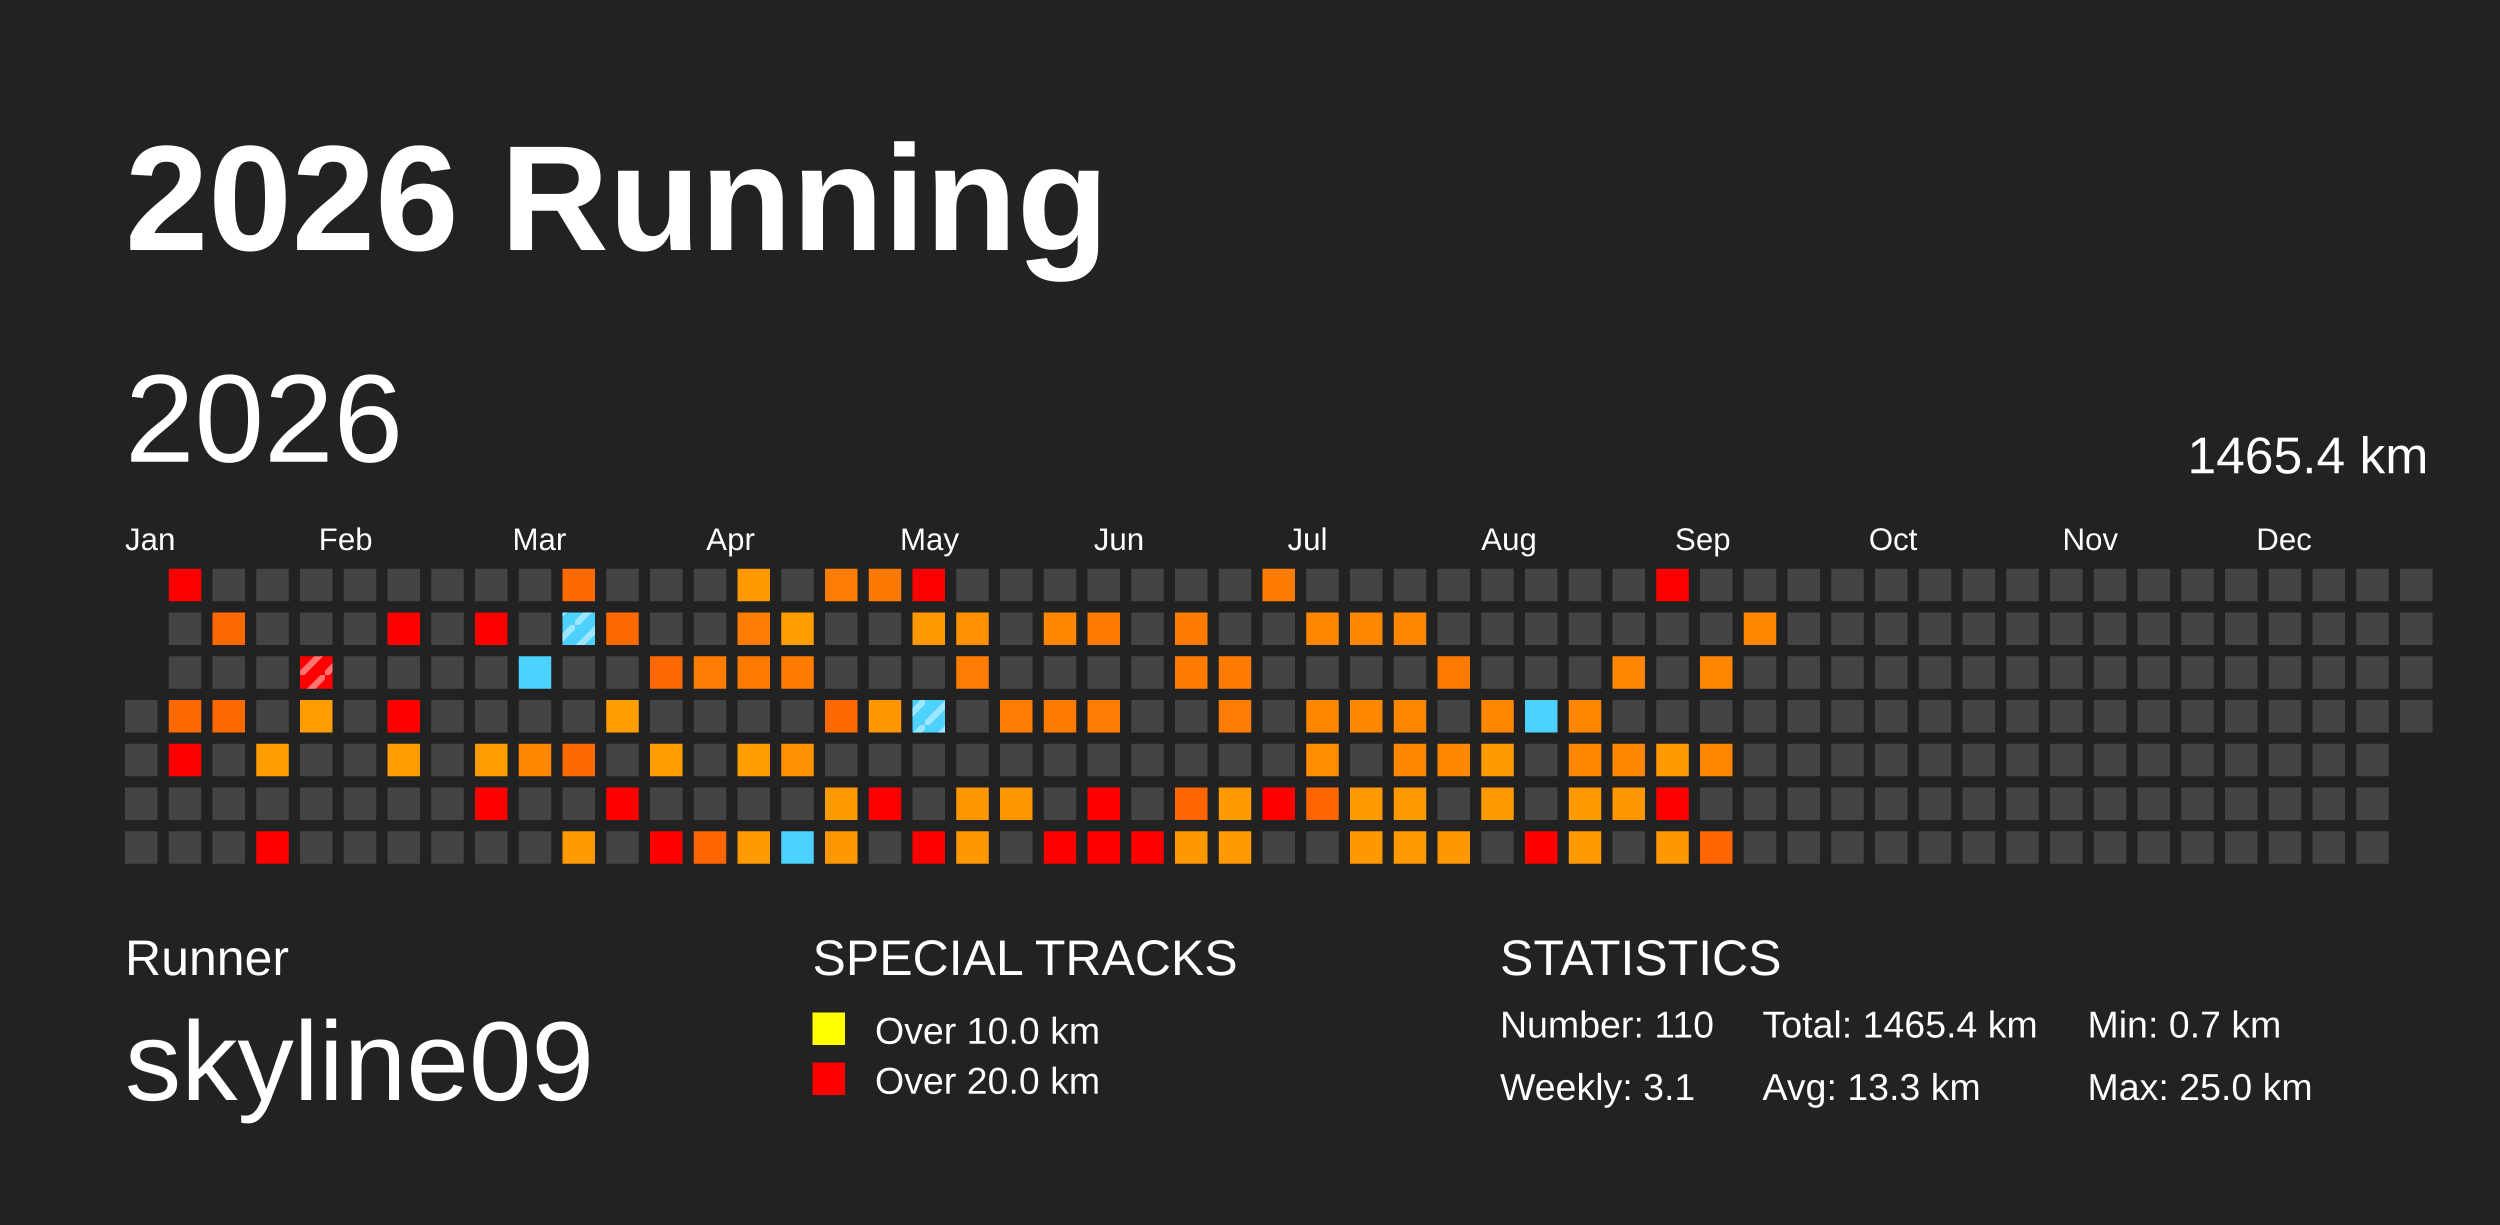
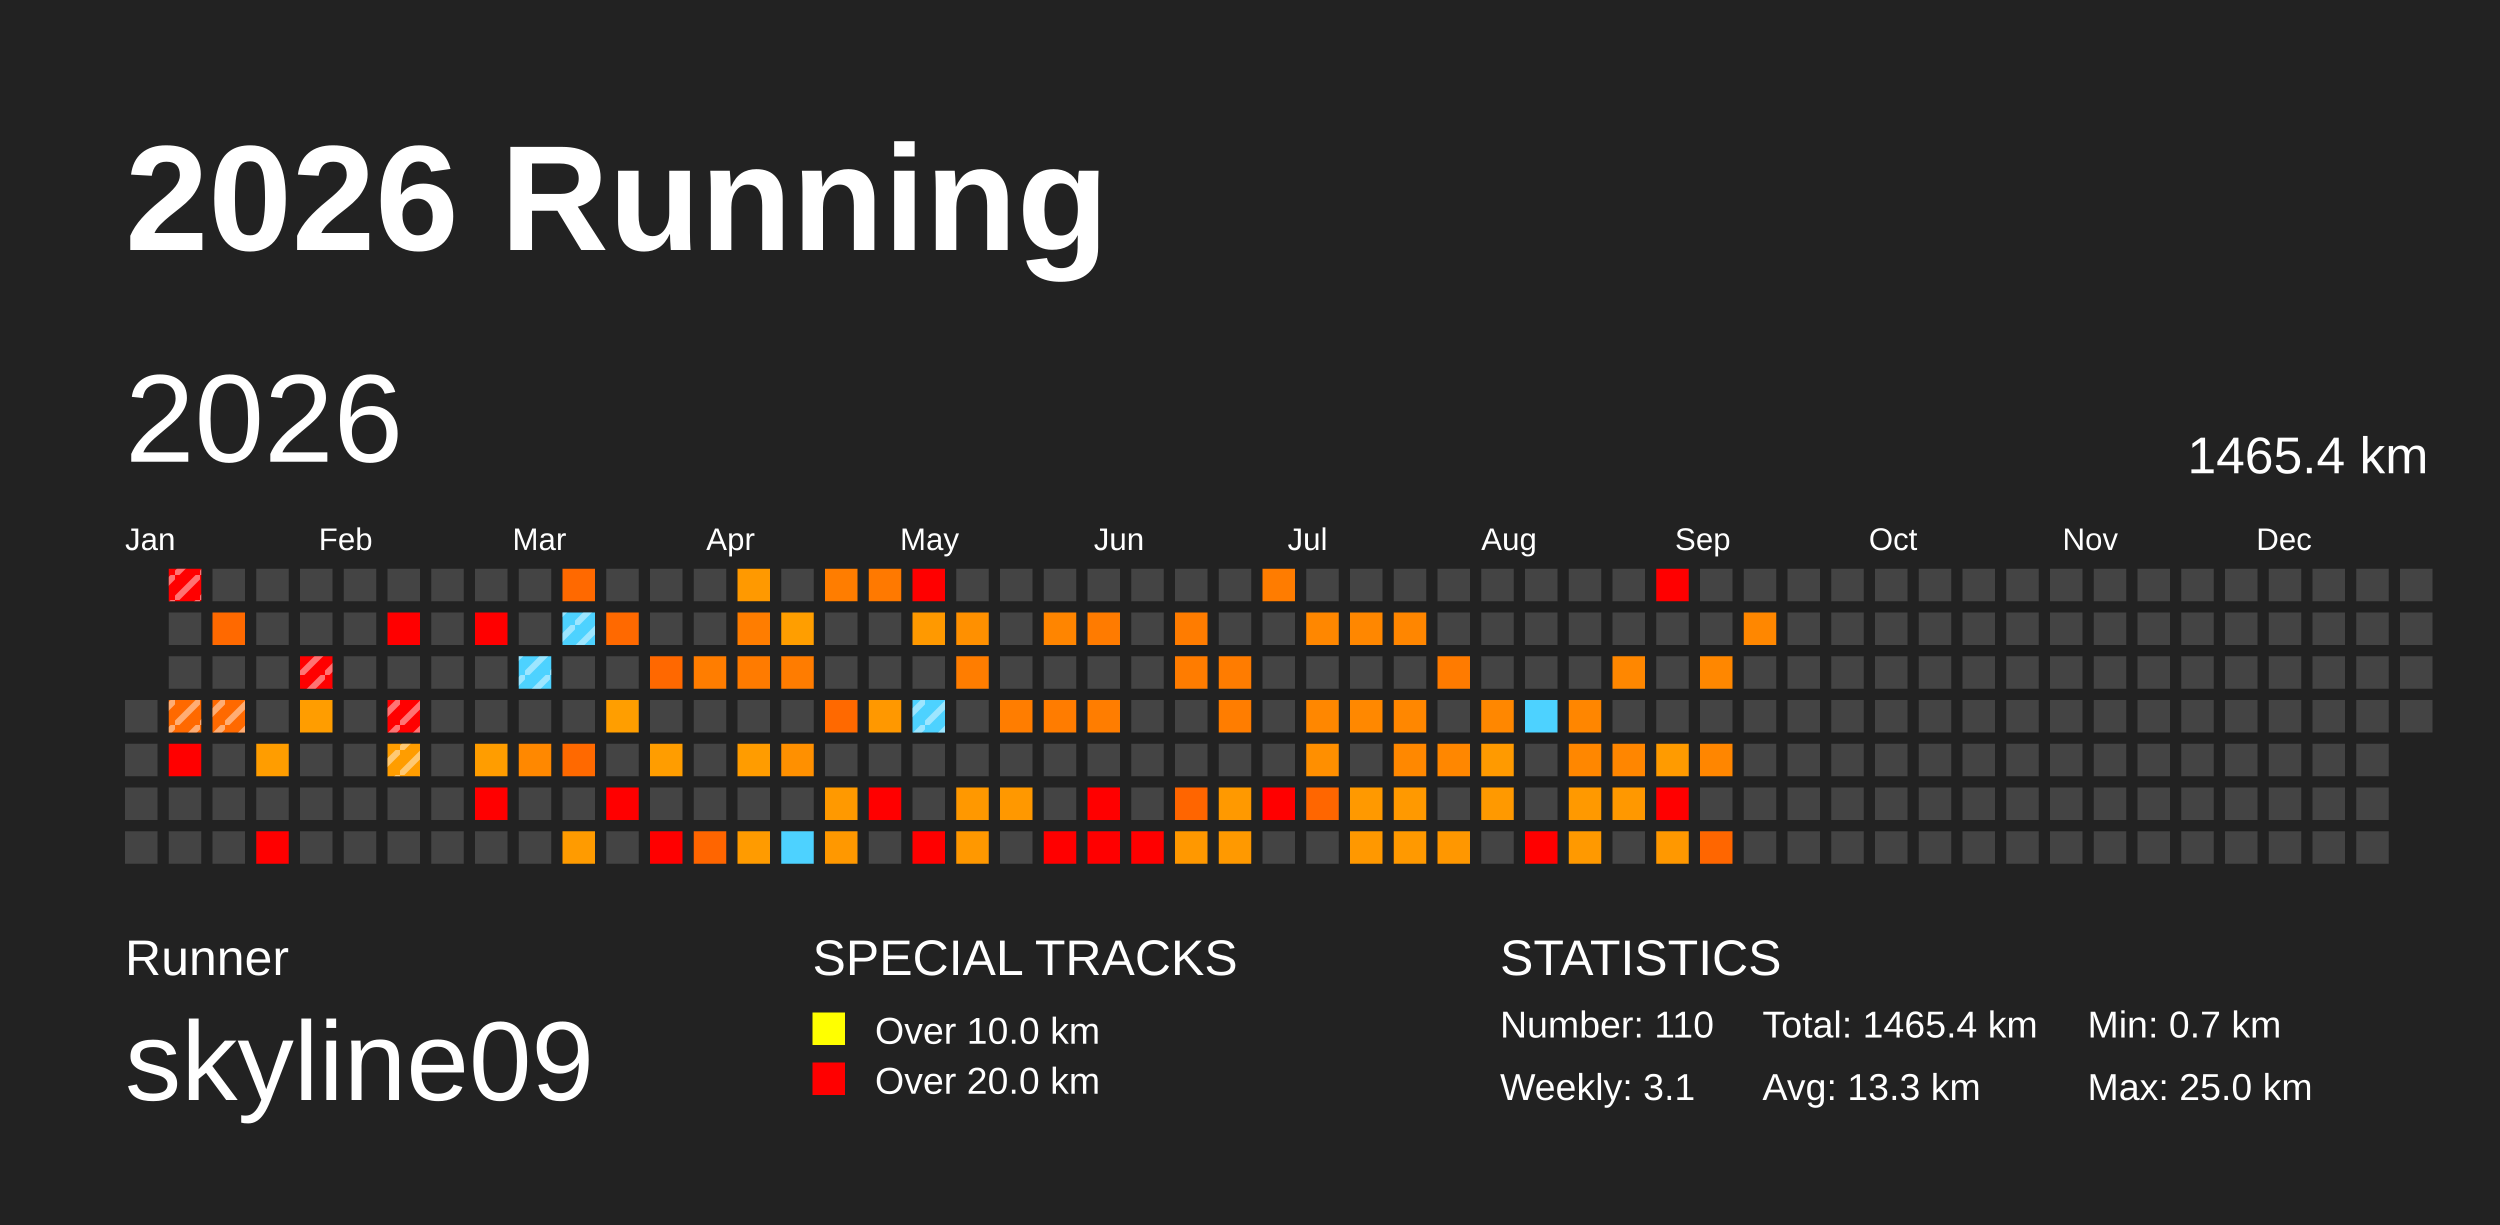
<svg xmlns="http://www.w3.org/2000/svg" baseProfile="full" height="98mm" version="1.1" viewBox="0,0,200,98" width="200mm">
  <defs>
    <pattern height="2" id="indoor-stripe" patternUnits="userSpaceOnUse" width="2">
      <line stroke="white" stroke-opacity="0.45" stroke-width="0.5" x1="0" x2="2" y1="2" y2="0" />
    </pattern>
  </defs>
  <rect fill="#222222" height="98" width="200" x="0" y="0" />
  <text fill="#FFFFFF" style="font-size:12px; font-family:Arial; font-weight:bold;" x="10" y="20">2026 Running</text>
  <text fill="#FFFFFF" style="font-size:4px; font-family:Arial" x="10" y="78">Runner</text>
  <text fill="#FFFFFF" style="font-size:9px; font-family:Arial" x="10" y="88">skyline09</text>
  <text fill="#FFFFFF" style="font-size:4px; font-family:Arial" x="65" y="78">SPECIAL TRACKS</text>
  <rect fill="yellow" height="2.6" width="2.6" x="65" y="81" />
  <text fill="#FFFFFF" style="font-size:3px; font-family:Arial" x="70" y="83.5">Over 10.0 km</text>
  <rect fill="red" height="2.6" width="2.6" x="65" y="85" />
  <text fill="#FFFFFF" style="font-size:3px; font-family:Arial" x="70" y="87.5">Over 20.0 km</text>
  <text fill="#FFFFFF" style="font-size:4px; font-family:Arial" x="120" y="78">STATISTICS</text>
  <text fill="#FFFFFF" style="font-size:3px; font-family:Arial" x="120" y="83">Number: 110</text>
  <text fill="#FFFFFF" style="font-size:3px; font-family:Arial" x="120" y="88">Weekly: 3.1</text>
  <text fill="#FFFFFF" style="font-size:3px; font-family:Arial" x="141" y="83">Total: 1465.4 km</text>
  <text fill="#FFFFFF" style="font-size:3px; font-family:Arial" x="141" y="88">Avg: 13.3 km</text>
  <text fill="#FFFFFF" style="font-size:3px; font-family:Arial" x="167" y="83">Min: 0.7 km</text>
  <text fill="#FFFFFF" style="font-size:3px; font-family:Arial" x="167" y="88">Max: 25.0 km</text>
  <text dominant-baseline="hanging" fill="#FFFFFF" style="font-size:10.0px; font-family:Arial;" x="10" y="30">2026</text>
  <text dominant-baseline="hanging" fill="#FFFFFF" style="font-size:4.125px; font-family:Arial;" x="175" y="35">1465.4 km</text>
  <text fill="#FFFFFF" style="font-size:2.5px; font-family:Arial" x="10.0" y="44">Jan</text>
  <text fill="#FFFFFF" style="font-size:2.5px; font-family:Arial" x="25.5" y="44">Feb</text>
  <text fill="#FFFFFF" style="font-size:2.5px; font-family:Arial" x="41.0" y="44">Mar</text>
  <text fill="#FFFFFF" style="font-size:2.5px; font-family:Arial" x="56.5" y="44">Apr</text>
  <text fill="#FFFFFF" style="font-size:2.5px; font-family:Arial" x="72.0" y="44">May</text>
  <text fill="#FFFFFF" style="font-size:2.5px; font-family:Arial" x="87.5" y="44">Jun</text>
  <text fill="#FFFFFF" style="font-size:2.5px; font-family:Arial" x="103.0" y="44">Jul</text>
  <text fill="#FFFFFF" style="font-size:2.5px; font-family:Arial" x="118.5" y="44">Aug</text>
  <text fill="#FFFFFF" style="font-size:2.5px; font-family:Arial" x="134.0" y="44">Sep</text>
  <text fill="#FFFFFF" style="font-size:2.5px; font-family:Arial" x="149.5" y="44">Oct</text>
  <text fill="#FFFFFF" style="font-size:2.5px; font-family:Arial" x="165.0" y="44">Nov</text>
  <text fill="#FFFFFF" style="font-size:2.5px; font-family:Arial" x="180.5" y="44">Dec</text>
  <rect fill="#444444" height="2.6" width="2.6" x="10.0" y="56.0" />
  <rect fill="#444444" height="2.6" width="2.6" x="10.0" y="59.5" />
  <rect fill="#444444" height="2.6" width="2.6" x="10.0" y="63.0" />
  <rect fill="#444444" height="2.6" width="2.6" x="10.0" y="66.5" />
  <rect fill="red" height="2.6" width="2.6" x="13.5" y="45.5" />
+   <rect fill="url(#indoor-stripe)" height="2.6" style="pointer-events: none;" width="2.6" x="13.5" y="45.5" />
  <rect fill="#444444" height="2.6" width="2.6" x="13.5" y="49.0" />
  <rect fill="#444444" height="2.6" width="2.6" x="13.5" y="52.5" />
  <rect fill="#ff6900" height="2.6" width="2.6" x="13.5" y="56.0" />
+   <rect fill="url(#indoor-stripe)" height="2.6" style="pointer-events: none;" width="2.6" x="13.5" y="56.0" />
  <rect fill="red" height="2.6" width="2.6" x="13.5" y="59.5" />
  <rect fill="#444444" height="2.6" width="2.6" x="13.5" y="63.0" />
  <rect fill="#444444" height="2.6" width="2.6" x="13.5" y="66.5" />
  <rect fill="#444444" height="2.6" width="2.6" x="17.0" y="45.5" />
  <rect fill="#ff6900" height="2.6" width="2.6" x="17.0" y="49.0" />
  <rect fill="#444444" height="2.6" width="2.6" x="17.0" y="52.5" />
  <rect fill="#ff6900" height="2.6" width="2.6" x="17.0" y="56.0" />
+   <rect fill="url(#indoor-stripe)" height="2.6" style="pointer-events: none;" width="2.6" x="17.0" y="56.0" />
  <rect fill="#444444" height="2.6" width="2.6" x="17.0" y="59.5" />
  <rect fill="#444444" height="2.6" width="2.6" x="17.0" y="63.0" />
  <rect fill="#444444" height="2.6" width="2.6" x="17.0" y="66.5" />
  <rect fill="#444444" height="2.6" width="2.6" x="20.5" y="45.5" />
  <rect fill="#444444" height="2.6" width="2.6" x="20.5" y="49.0" />
  <rect fill="#444444" height="2.6" width="2.6" x="20.5" y="52.5" />
  <rect fill="#444444" height="2.6" width="2.6" x="20.5" y="56.0" />
  <rect fill="#ff9d00" height="2.6" width="2.6" x="20.5" y="59.5" />
  <rect fill="#444444" height="2.6" width="2.6" x="20.5" y="63.0" />
  <rect fill="red" height="2.6" width="2.6" x="20.5" y="66.5" />
  <rect fill="#444444" height="2.6" width="2.6" x="24.0" y="45.5" />
  <rect fill="#444444" height="2.6" width="2.6" x="24.0" y="49.0" />
  <rect fill="red" height="2.6" width="2.6" x="24.0" y="52.5" />
  <rect fill="url(#indoor-stripe)" height="2.6" style="pointer-events: none;" width="2.6" x="24.0" y="52.5" />
  <rect fill="#ff9d00" height="2.6" width="2.6" x="24.0" y="56.0" />
  <rect fill="#444444" height="2.6" width="2.6" x="24.0" y="59.5" />
  <rect fill="#444444" height="2.6" width="2.6" x="24.0" y="63.0" />
  <rect fill="#444444" height="2.6" width="2.6" x="24.0" y="66.5" />
  <rect fill="#444444" height="2.6" width="2.6" x="27.5" y="45.5" />
  <rect fill="#444444" height="2.6" width="2.6" x="27.5" y="49.0" />
  <rect fill="#444444" height="2.6" width="2.6" x="27.5" y="52.5" />
  <rect fill="#444444" height="2.6" width="2.6" x="27.5" y="56.0" />
  <rect fill="#444444" height="2.6" width="2.6" x="27.5" y="59.5" />
  <rect fill="#444444" height="2.6" width="2.6" x="27.5" y="63.0" />
  <rect fill="#444444" height="2.6" width="2.6" x="27.5" y="66.5" />
  <rect fill="#444444" height="2.6" width="2.6" x="31.0" y="45.5" />
  <rect fill="red" height="2.6" width="2.6" x="31.0" y="49.0" />
  <rect fill="#444444" height="2.6" width="2.6" x="31.0" y="52.5" />
  <rect fill="red" height="2.6" width="2.6" x="31.0" y="56.0" />
+   <rect fill="url(#indoor-stripe)" height="2.6" style="pointer-events: none;" width="2.6" x="31.0" y="56.0" />
  <rect fill="#ff9d00" height="2.6" width="2.6" x="31.0" y="59.5" />
+   <rect fill="url(#indoor-stripe)" height="2.6" style="pointer-events: none;" width="2.6" x="31.0" y="59.5" />
  <rect fill="#444444" height="2.6" width="2.6" x="31.0" y="63.0" />
  <rect fill="#444444" height="2.6" width="2.6" x="31.0" y="66.5" />
  <rect fill="#444444" height="2.6" width="2.6" x="34.5" y="45.5" />
  <rect fill="#444444" height="2.6" width="2.6" x="34.5" y="49.0" />
  <rect fill="#444444" height="2.6" width="2.6" x="34.5" y="52.5" />
  <rect fill="#444444" height="2.6" width="2.6" x="34.5" y="56.0" />
  <rect fill="#444444" height="2.6" width="2.6" x="34.5" y="59.5" />
  <rect fill="#444444" height="2.6" width="2.6" x="34.5" y="63.0" />
  <rect fill="#444444" height="2.6" width="2.6" x="34.5" y="66.5" />
  <rect fill="#444444" height="2.6" width="2.6" x="38.0" y="45.5" />
  <rect fill="red" height="2.6" width="2.6" x="38.0" y="49.0" />
  <rect fill="#444444" height="2.6" width="2.6" x="38.0" y="52.5" />
  <rect fill="#444444" height="2.6" width="2.6" x="38.0" y="56.0" />
  <rect fill="#ff9d00" height="2.6" width="2.6" x="38.0" y="59.5" />
  <rect fill="red" height="2.6" width="2.6" x="38.0" y="63.0" />
  <rect fill="#444444" height="2.6" width="2.6" x="38.0" y="66.5" />
  <rect fill="#444444" height="2.6" width="2.6" x="41.5" y="45.5" />
  <rect fill="#444444" height="2.6" width="2.6" x="41.5" y="49.0" />
  <rect fill="#4dd2ff" height="2.6" width="2.6" x="41.5" y="52.5" />
+   <rect fill="url(#indoor-stripe)" height="2.6" style="pointer-events: none;" width="2.6" x="41.5" y="52.5" />
  <rect fill="#444444" height="2.6" width="2.6" x="41.5" y="56.0" />
  <rect fill="#ff8800" height="2.6" width="2.6" x="41.5" y="59.5" />
  <rect fill="#444444" height="2.6" width="2.6" x="41.5" y="63.0" />
  <rect fill="#444444" height="2.6" width="2.6" x="41.5" y="66.5" />
  <rect fill="#ff6900" height="2.6" width="2.6" x="45.0" y="45.5" />
  <rect fill="#4dd2ff" height="2.6" width="2.6" x="45.0" y="49.0" />
  <rect fill="url(#indoor-stripe)" height="2.6" style="pointer-events: none;" width="2.6" x="45.0" y="49.0" />
  <rect fill="#444444" height="2.6" width="2.6" x="45.0" y="52.5" />
  <rect fill="#444444" height="2.6" width="2.6" x="45.0" y="56.0" />
  <rect fill="#ff6900" height="2.6" width="2.6" x="45.0" y="59.5" />
  <rect fill="#444444" height="2.6" width="2.6" x="45.0" y="63.0" />
  <rect fill="#ff9b00" height="2.6" width="2.6" x="45.0" y="66.5" />
  <rect fill="#444444" height="2.6" width="2.6" x="48.5" y="45.5" />
  <rect fill="#ff6900" height="2.6" width="2.6" x="48.5" y="49.0" />
  <rect fill="#444444" height="2.6" width="2.6" x="48.5" y="52.5" />
  <rect fill="#ff9e00" height="2.6" width="2.6" x="48.5" y="56.0" />
  <rect fill="#444444" height="2.6" width="2.6" x="48.5" y="59.5" />
  <rect fill="red" height="2.6" width="2.6" x="48.5" y="63.0" />
  <rect fill="#444444" height="2.6" width="2.6" x="48.5" y="66.5" />
  <rect fill="#444444" height="2.6" width="2.6" x="52.0" y="45.5" />
  <rect fill="#444444" height="2.6" width="2.6" x="52.0" y="49.0" />
  <rect fill="#ff6800" height="2.6" width="2.6" x="52.0" y="52.5" />
  <rect fill="#444444" height="2.6" width="2.6" x="52.0" y="56.0" />
  <rect fill="#ff9d00" height="2.6" width="2.6" x="52.0" y="59.5" />
  <rect fill="#444444" height="2.6" width="2.6" x="52.0" y="63.0" />
  <rect fill="red" height="2.6" width="2.6" x="52.0" y="66.5" />
  <rect fill="#444444" height="2.6" width="2.6" x="55.5" y="45.5" />
  <rect fill="#444444" height="2.6" width="2.6" x="55.5" y="49.0" />
  <rect fill="#ff7d00" height="2.6" width="2.6" x="55.5" y="52.5" />
  <rect fill="#444444" height="2.6" width="2.6" x="55.5" y="56.0" />
  <rect fill="#444444" height="2.6" width="2.6" x="55.5" y="59.5" />
  <rect fill="#444444" height="2.6" width="2.6" x="55.5" y="63.0" />
  <rect fill="#ff6500" height="2.6" width="2.6" x="55.5" y="66.5" />
  <rect fill="#ff9900" height="2.6" width="2.6" x="59.0" y="45.5" />
  <rect fill="#ff7d00" height="2.6" width="2.6" x="59.0" y="49.0" />
  <rect fill="#ff7b00" height="2.6" width="2.6" x="59.0" y="52.5" />
  <rect fill="#444444" height="2.6" width="2.6" x="59.0" y="56.0" />
  <rect fill="#ff9c00" height="2.6" width="2.6" x="59.0" y="59.5" />
  <rect fill="#444444" height="2.6" width="2.6" x="59.0" y="63.0" />
  <rect fill="#ff9b00" height="2.6" width="2.6" x="59.0" y="66.5" />
  <rect fill="#444444" height="2.6" width="2.6" x="62.5" y="45.5" />
  <rect fill="#ff9e00" height="2.6" width="2.6" x="62.5" y="49.0" />
  <rect fill="#ff7c00" height="2.6" width="2.6" x="62.5" y="52.5" />
  <rect fill="#444444" height="2.6" width="2.6" x="62.5" y="56.0" />
  <rect fill="#ff9000" height="2.6" width="2.6" x="62.5" y="59.5" />
  <rect fill="#444444" height="2.6" width="2.6" x="62.5" y="63.0" />
  <rect fill="#4dd2ff" height="2.6" width="2.6" x="62.5" y="66.5" />
  <rect fill="#ff7d00" height="2.6" width="2.6" x="66.0" y="45.5" />
  <rect fill="#444444" height="2.6" width="2.6" x="66.0" y="49.0" />
  <rect fill="#444444" height="2.6" width="2.6" x="66.0" y="52.5" />
  <rect fill="#ff6900" height="2.6" width="2.6" x="66.0" y="56.0" />
  <rect fill="#444444" height="2.6" width="2.6" x="66.0" y="59.5" />
  <rect fill="#ff9900" height="2.6" width="2.6" x="66.0" y="63.0" />
  <rect fill="#ff9800" height="2.6" width="2.6" x="66.0" y="66.5" />
  <rect fill="#ff7900" height="2.6" width="2.6" x="69.5" y="45.5" />
  <rect fill="#444444" height="2.6" width="2.6" x="69.5" y="49.0" />
  <rect fill="#444444" height="2.6" width="2.6" x="69.5" y="52.5" />
  <rect fill="#ff9800" height="2.6" width="2.6" x="69.5" y="56.0" />
  <rect fill="#444444" height="2.6" width="2.6" x="69.5" y="59.5" />
  <rect fill="red" height="2.6" width="2.6" x="69.5" y="63.0" />
  <rect fill="#444444" height="2.6" width="2.6" x="69.5" y="66.5" />
  <rect fill="red" height="2.6" width="2.6" x="73.0" y="45.5" />
  <rect fill="#ff9900" height="2.6" width="2.6" x="73.0" y="49.0" />
  <rect fill="#444444" height="2.6" width="2.6" x="73.0" y="52.5" />
  <rect fill="#4dd2ff" height="2.6" width="2.6" x="73.0" y="56.0" />
  <rect fill="url(#indoor-stripe)" height="2.6" style="pointer-events: none;" width="2.6" x="73.0" y="56.0" />
  <rect fill="#444444" height="2.6" width="2.6" x="73.0" y="59.5" />
  <rect fill="#444444" height="2.6" width="2.6" x="73.0" y="63.0" />
  <rect fill="red" height="2.6" width="2.6" x="73.0" y="66.5" />
  <rect fill="#444444" height="2.6" width="2.6" x="76.5" y="45.5" />
  <rect fill="#ff9000" height="2.6" width="2.6" x="76.5" y="49.0" />
  <rect fill="#ff7d00" height="2.6" width="2.6" x="76.5" y="52.5" />
  <rect fill="#444444" height="2.6" width="2.6" x="76.5" y="56.0" />
  <rect fill="#444444" height="2.6" width="2.6" x="76.5" y="59.5" />
  <rect fill="#ff9800" height="2.6" width="2.6" x="76.5" y="63.0" />
  <rect fill="#ff9800" height="2.6" width="2.6" x="76.5" y="66.5" />
  <rect fill="#444444" height="2.6" width="2.6" x="80.0" y="45.5" />
  <rect fill="#444444" height="2.6" width="2.6" x="80.0" y="49.0" />
  <rect fill="#444444" height="2.6" width="2.6" x="80.0" y="52.5" />
  <rect fill="#ff7d00" height="2.6" width="2.6" x="80.0" y="56.0" />
  <rect fill="#444444" height="2.6" width="2.6" x="80.0" y="59.5" />
  <rect fill="#ff9800" height="2.6" width="2.6" x="80.0" y="63.0" />
  <rect fill="#444444" height="2.6" width="2.6" x="80.0" y="66.5" />
  <rect fill="#444444" height="2.6" width="2.6" x="83.5" y="45.5" />
  <rect fill="#ff8500" height="2.6" width="2.6" x="83.5" y="49.0" />
  <rect fill="#444444" height="2.6" width="2.6" x="83.5" y="52.5" />
  <rect fill="#ff7c00" height="2.6" width="2.6" x="83.5" y="56.0" />
  <rect fill="#444444" height="2.6" width="2.6" x="83.5" y="59.5" />
  <rect fill="#444444" height="2.6" width="2.6" x="83.5" y="63.0" />
  <rect fill="red" height="2.6" width="2.6" x="83.5" y="66.5" />
  <rect fill="#444444" height="2.6" width="2.6" x="87.0" y="45.5" />
  <rect fill="#ff7b00" height="2.6" width="2.6" x="87.0" y="49.0" />
  <rect fill="#444444" height="2.6" width="2.6" x="87.0" y="52.5" />
  <rect fill="#ff7d00" height="2.6" width="2.6" x="87.0" y="56.0" />
  <rect fill="#444444" height="2.6" width="2.6" x="87.0" y="59.5" />
  <rect fill="red" height="2.6" width="2.6" x="87.0" y="63.0" />
  <rect fill="red" height="2.6" width="2.6" x="87.0" y="66.5" />
  <rect fill="#444444" height="2.6" width="2.6" x="90.5" y="45.5" />
  <rect fill="#444444" height="2.6" width="2.6" x="90.5" y="49.0" />
  <rect fill="#444444" height="2.6" width="2.6" x="90.5" y="52.5" />
  <rect fill="#444444" height="2.6" width="2.6" x="90.5" y="56.0" />
  <rect fill="#444444" height="2.6" width="2.6" x="90.5" y="59.5" />
  <rect fill="#444444" height="2.6" width="2.6" x="90.5" y="63.0" />
  <rect fill="red" height="2.6" width="2.6" x="90.5" y="66.5" />
  <rect fill="#444444" height="2.6" width="2.6" x="94.0" y="45.5" />
  <rect fill="#ff7c00" height="2.6" width="2.6" x="94.0" y="49.0" />
  <rect fill="#ff7c00" height="2.6" width="2.6" x="94.0" y="52.5" />
  <rect fill="#444444" height="2.6" width="2.6" x="94.0" y="56.0" />
  <rect fill="#444444" height="2.6" width="2.6" x="94.0" y="59.5" />
  <rect fill="#ff6500" height="2.6" width="2.6" x="94.0" y="63.0" />
  <rect fill="#ff9800" height="2.6" width="2.6" x="94.0" y="66.5" />
  <rect fill="#444444" height="2.6" width="2.6" x="97.5" y="45.5" />
  <rect fill="#444444" height="2.6" width="2.6" x="97.5" y="49.0" />
  <rect fill="#ff7c00" height="2.6" width="2.6" x="97.5" y="52.5" />
  <rect fill="#ff7d00" height="2.6" width="2.6" x="97.5" y="56.0" />
  <rect fill="#444444" height="2.6" width="2.6" x="97.5" y="59.5" />
  <rect fill="#ff9900" height="2.6" width="2.6" x="97.5" y="63.0" />
  <rect fill="#ff9900" height="2.6" width="2.6" x="97.5" y="66.5" />
  <rect fill="#ff7c00" height="2.6" width="2.6" x="101.0" y="45.5" />
  <rect fill="#444444" height="2.6" width="2.6" x="101.0" y="49.0" />
  <rect fill="#444444" height="2.6" width="2.6" x="101.0" y="52.5" />
  <rect fill="#444444" height="2.6" width="2.6" x="101.0" y="56.0" />
  <rect fill="#444444" height="2.6" width="2.6" x="101.0" y="59.5" />
  <rect fill="red" height="2.6" width="2.6" x="101.0" y="63.0" />
  <rect fill="#444444" height="2.6" width="2.6" x="101.0" y="66.5" />
  <rect fill="#444444" height="2.6" width="2.6" x="104.5" y="45.5" />
  <rect fill="#ff8700" height="2.6" width="2.6" x="104.5" y="49.0" />
  <rect fill="#444444" height="2.6" width="2.6" x="104.5" y="52.5" />
  <rect fill="#ff8700" height="2.6" width="2.6" x="104.5" y="56.0" />
  <rect fill="#ff8f00" height="2.6" width="2.6" x="104.5" y="59.5" />
  <rect fill="#ff6600" height="2.6" width="2.6" x="104.5" y="63.0" />
  <rect fill="#444444" height="2.6" width="2.6" x="104.5" y="66.5" />
  <rect fill="#444444" height="2.6" width="2.6" x="108.0" y="45.5" />
  <rect fill="#ff8700" height="2.6" width="2.6" x="108.0" y="49.0" />
  <rect fill="#444444" height="2.6" width="2.6" x="108.0" y="52.5" />
  <rect fill="#ff8800" height="2.6" width="2.6" x="108.0" y="56.0" />
  <rect fill="#444444" height="2.6" width="2.6" x="108.0" y="59.5" />
  <rect fill="#ff9900" height="2.6" width="2.6" x="108.0" y="63.0" />
  <rect fill="#ff9800" height="2.6" width="2.6" x="108.0" y="66.5" />
  <rect fill="#444444" height="2.6" width="2.6" x="111.5" y="45.5" />
  <rect fill="#ff8600" height="2.6" width="2.6" x="111.5" y="49.0" />
  <rect fill="#444444" height="2.6" width="2.6" x="111.5" y="52.5" />
  <rect fill="#ff8700" height="2.6" width="2.6" x="111.5" y="56.0" />
  <rect fill="#ff8800" height="2.6" width="2.6" x="111.5" y="59.5" />
  <rect fill="#ff9900" height="2.6" width="2.6" x="111.5" y="63.0" />
  <rect fill="#ff9900" height="2.6" width="2.6" x="111.5" y="66.5" />
  <rect fill="#444444" height="2.6" width="2.6" x="115.0" y="45.5" />
  <rect fill="#444444" height="2.6" width="2.6" x="115.0" y="49.0" />
  <rect fill="#ff7b00" height="2.6" width="2.6" x="115.0" y="52.5" />
  <rect fill="#444444" height="2.6" width="2.6" x="115.0" y="56.0" />
  <rect fill="#ff8700" height="2.6" width="2.6" x="115.0" y="59.5" />
  <rect fill="#444444" height="2.6" width="2.6" x="115.0" y="63.0" />
  <rect fill="#ff9700" height="2.6" width="2.6" x="115.0" y="66.5" />
  <rect fill="#444444" height="2.6" width="2.6" x="118.5" y="45.5" />
  <rect fill="#444444" height="2.6" width="2.6" x="118.5" y="49.0" />
  <rect fill="#444444" height="2.6" width="2.6" x="118.5" y="52.5" />
  <rect fill="#ff8700" height="2.6" width="2.6" x="118.5" y="56.0" />
  <rect fill="#ff9a00" height="2.6" width="2.6" x="118.5" y="59.5" />
  <rect fill="#ff9900" height="2.6" width="2.6" x="118.5" y="63.0" />
  <rect fill="#444444" height="2.6" width="2.6" x="118.5" y="66.5" />
  <rect fill="#444444" height="2.6" width="2.6" x="122.0" y="45.5" />
  <rect fill="#444444" height="2.6" width="2.6" x="122.0" y="49.0" />
  <rect fill="#444444" height="2.6" width="2.6" x="122.0" y="52.5" />
  <rect fill="#4dd2ff" height="2.6" width="2.6" x="122.0" y="56.0" />
  <rect fill="#444444" height="2.6" width="2.6" x="122.0" y="59.5" />
  <rect fill="#444444" height="2.6" width="2.6" x="122.0" y="63.0" />
  <rect fill="red" height="2.6" width="2.6" x="122.0" y="66.5" />
  <rect fill="#444444" height="2.6" width="2.6" x="125.5" y="45.5" />
  <rect fill="#444444" height="2.6" width="2.6" x="125.5" y="49.0" />
  <rect fill="#444444" height="2.6" width="2.6" x="125.5" y="52.5" />
  <rect fill="#ff8600" height="2.6" width="2.6" x="125.5" y="56.0" />
  <rect fill="#ff8700" height="2.6" width="2.6" x="125.5" y="59.5" />
  <rect fill="#ff9900" height="2.6" width="2.6" x="125.5" y="63.0" />
  <rect fill="#ff9900" height="2.6" width="2.6" x="125.5" y="66.5" />
  <rect fill="#444444" height="2.6" width="2.6" x="129.0" y="45.5" />
  <rect fill="#444444" height="2.6" width="2.6" x="129.0" y="49.0" />
  <rect fill="#ff8700" height="2.6" width="2.6" x="129.0" y="52.5" />
  <rect fill="#444444" height="2.6" width="2.6" x="129.0" y="56.0" />
  <rect fill="#ff8600" height="2.6" width="2.6" x="129.0" y="59.5" />
  <rect fill="#ff9800" height="2.6" width="2.6" x="129.0" y="63.0" />
  <rect fill="#444444" height="2.6" width="2.6" x="129.0" y="66.5" />
  <rect fill="red" height="2.6" width="2.6" x="132.5" y="45.5" />
  <rect fill="#444444" height="2.6" width="2.6" x="132.5" y="49.0" />
  <rect fill="#444444" height="2.6" width="2.6" x="132.5" y="52.5" />
  <rect fill="#444444" height="2.6" width="2.6" x="132.5" y="56.0" />
  <rect fill="#ff9b00" height="2.6" width="2.6" x="132.5" y="59.5" />
  <rect fill="red" height="2.6" width="2.6" x="132.5" y="63.0" />
  <rect fill="#ff9800" height="2.6" width="2.6" x="132.5" y="66.5" />
  <rect fill="#444444" height="2.6" width="2.6" x="136.0" y="45.5" />
  <rect fill="#444444" height="2.6" width="2.6" x="136.0" y="49.0" />
  <rect fill="#ff8700" height="2.6" width="2.6" x="136.0" y="52.5" />
  <rect fill="#444444" height="2.6" width="2.6" x="136.0" y="56.0" />
  <rect fill="#ff8600" height="2.6" width="2.6" x="136.0" y="59.5" />
  <rect fill="#444444" height="2.6" width="2.6" x="136.0" y="63.0" />
  <rect fill="#ff6600" height="2.6" width="2.6" x="136.0" y="66.5" />
  <rect fill="#444444" height="2.6" width="2.6" x="139.5" y="45.5" />
  <rect fill="#ff8700" height="2.6" width="2.6" x="139.5" y="49.0" />
  <rect fill="#444444" height="2.6" width="2.6" x="139.5" y="52.5" />
  <rect fill="#444444" height="2.6" width="2.6" x="139.5" y="56.0" />
  <rect fill="#444444" height="2.6" width="2.6" x="139.5" y="59.5" />
  <rect fill="#444444" height="2.6" width="2.6" x="139.5" y="63.0" />
  <rect fill="#444444" height="2.6" width="2.6" x="139.5" y="66.5" />
  <rect fill="#444444" height="2.6" width="2.6" x="143.0" y="45.5" />
  <rect fill="#444444" height="2.6" width="2.6" x="143.0" y="49.0" />
  <rect fill="#444444" height="2.6" width="2.6" x="143.0" y="52.5" />
  <rect fill="#444444" height="2.6" width="2.6" x="143.0" y="56.0" />
  <rect fill="#444444" height="2.6" width="2.6" x="143.0" y="59.5" />
  <rect fill="#444444" height="2.6" width="2.6" x="143.0" y="63.0" />
  <rect fill="#444444" height="2.6" width="2.6" x="143.0" y="66.5" />
  <rect fill="#444444" height="2.6" width="2.6" x="146.5" y="45.5" />
  <rect fill="#444444" height="2.6" width="2.6" x="146.5" y="49.0" />
  <rect fill="#444444" height="2.6" width="2.6" x="146.5" y="52.5" />
  <rect fill="#444444" height="2.6" width="2.6" x="146.5" y="56.0" />
  <rect fill="#444444" height="2.6" width="2.6" x="146.5" y="59.5" />
  <rect fill="#444444" height="2.6" width="2.6" x="146.5" y="63.0" />
  <rect fill="#444444" height="2.6" width="2.6" x="146.5" y="66.5" />
  <rect fill="#444444" height="2.6" width="2.6" x="150.0" y="45.5" />
  <rect fill="#444444" height="2.6" width="2.6" x="150.0" y="49.0" />
  <rect fill="#444444" height="2.6" width="2.6" x="150.0" y="52.5" />
  <rect fill="#444444" height="2.6" width="2.6" x="150.0" y="56.0" />
  <rect fill="#444444" height="2.6" width="2.6" x="150.0" y="59.5" />
  <rect fill="#444444" height="2.6" width="2.6" x="150.0" y="63.0" />
  <rect fill="#444444" height="2.6" width="2.6" x="150.0" y="66.5" />
  <rect fill="#444444" height="2.6" width="2.6" x="153.5" y="45.5" />
  <rect fill="#444444" height="2.6" width="2.6" x="153.5" y="49.0" />
  <rect fill="#444444" height="2.6" width="2.6" x="153.5" y="52.5" />
  <rect fill="#444444" height="2.6" width="2.6" x="153.5" y="56.0" />
  <rect fill="#444444" height="2.6" width="2.6" x="153.5" y="59.5" />
  <rect fill="#444444" height="2.6" width="2.6" x="153.5" y="63.0" />
  <rect fill="#444444" height="2.6" width="2.6" x="153.5" y="66.5" />
  <rect fill="#444444" height="2.6" width="2.6" x="157.0" y="45.5" />
  <rect fill="#444444" height="2.6" width="2.6" x="157.0" y="49.0" />
  <rect fill="#444444" height="2.6" width="2.6" x="157.0" y="52.5" />
  <rect fill="#444444" height="2.6" width="2.6" x="157.0" y="56.0" />
  <rect fill="#444444" height="2.6" width="2.6" x="157.0" y="59.5" />
  <rect fill="#444444" height="2.6" width="2.6" x="157.0" y="63.0" />
  <rect fill="#444444" height="2.6" width="2.6" x="157.0" y="66.5" />
  <rect fill="#444444" height="2.6" width="2.6" x="160.5" y="45.5" />
  <rect fill="#444444" height="2.6" width="2.6" x="160.5" y="49.0" />
  <rect fill="#444444" height="2.6" width="2.6" x="160.5" y="52.5" />
  <rect fill="#444444" height="2.6" width="2.6" x="160.5" y="56.0" />
  <rect fill="#444444" height="2.6" width="2.6" x="160.5" y="59.5" />
  <rect fill="#444444" height="2.6" width="2.6" x="160.5" y="63.0" />
  <rect fill="#444444" height="2.6" width="2.6" x="160.5" y="66.5" />
  <rect fill="#444444" height="2.6" width="2.6" x="164.0" y="45.5" />
  <rect fill="#444444" height="2.6" width="2.6" x="164.0" y="49.0" />
  <rect fill="#444444" height="2.6" width="2.6" x="164.0" y="52.5" />
  <rect fill="#444444" height="2.6" width="2.6" x="164.0" y="56.0" />
  <rect fill="#444444" height="2.6" width="2.6" x="164.0" y="59.5" />
  <rect fill="#444444" height="2.6" width="2.6" x="164.0" y="63.0" />
  <rect fill="#444444" height="2.6" width="2.6" x="164.0" y="66.5" />
  <rect fill="#444444" height="2.6" width="2.6" x="167.5" y="45.5" />
  <rect fill="#444444" height="2.6" width="2.6" x="167.5" y="49.0" />
  <rect fill="#444444" height="2.6" width="2.6" x="167.5" y="52.5" />
  <rect fill="#444444" height="2.6" width="2.6" x="167.5" y="56.0" />
  <rect fill="#444444" height="2.6" width="2.6" x="167.5" y="59.5" />
  <rect fill="#444444" height="2.6" width="2.6" x="167.5" y="63.0" />
  <rect fill="#444444" height="2.6" width="2.6" x="167.5" y="66.5" />
  <rect fill="#444444" height="2.6" width="2.6" x="171.0" y="45.5" />
  <rect fill="#444444" height="2.6" width="2.6" x="171.0" y="49.0" />
  <rect fill="#444444" height="2.6" width="2.6" x="171.0" y="52.5" />
  <rect fill="#444444" height="2.6" width="2.6" x="171.0" y="56.0" />
  <rect fill="#444444" height="2.6" width="2.6" x="171.0" y="59.5" />
  <rect fill="#444444" height="2.6" width="2.6" x="171.0" y="63.0" />
  <rect fill="#444444" height="2.6" width="2.6" x="171.0" y="66.5" />
  <rect fill="#444444" height="2.6" width="2.6" x="174.5" y="45.5" />
  <rect fill="#444444" height="2.6" width="2.6" x="174.5" y="49.0" />
  <rect fill="#444444" height="2.6" width="2.6" x="174.5" y="52.5" />
  <rect fill="#444444" height="2.6" width="2.6" x="174.5" y="56.0" />
  <rect fill="#444444" height="2.6" width="2.6" x="174.5" y="59.5" />
  <rect fill="#444444" height="2.6" width="2.6" x="174.5" y="63.0" />
  <rect fill="#444444" height="2.6" width="2.6" x="174.5" y="66.5" />
  <rect fill="#444444" height="2.6" width="2.6" x="178.0" y="45.5" />
  <rect fill="#444444" height="2.6" width="2.6" x="178.0" y="49.0" />
  <rect fill="#444444" height="2.6" width="2.6" x="178.0" y="52.5" />
  <rect fill="#444444" height="2.6" width="2.6" x="178.0" y="56.0" />
  <rect fill="#444444" height="2.6" width="2.6" x="178.0" y="59.5" />
  <rect fill="#444444" height="2.6" width="2.6" x="178.0" y="63.0" />
  <rect fill="#444444" height="2.6" width="2.6" x="178.0" y="66.5" />
  <rect fill="#444444" height="2.6" width="2.6" x="181.5" y="45.5" />
  <rect fill="#444444" height="2.6" width="2.6" x="181.5" y="49.0" />
  <rect fill="#444444" height="2.6" width="2.6" x="181.5" y="52.5" />
  <rect fill="#444444" height="2.6" width="2.6" x="181.5" y="56.0" />
  <rect fill="#444444" height="2.6" width="2.6" x="181.5" y="59.5" />
  <rect fill="#444444" height="2.6" width="2.6" x="181.5" y="63.0" />
  <rect fill="#444444" height="2.6" width="2.6" x="181.5" y="66.5" />
  <rect fill="#444444" height="2.6" width="2.6" x="185.0" y="45.5" />
  <rect fill="#444444" height="2.6" width="2.6" x="185.0" y="49.0" />
  <rect fill="#444444" height="2.6" width="2.6" x="185.0" y="52.5" />
  <rect fill="#444444" height="2.6" width="2.6" x="185.0" y="56.0" />
  <rect fill="#444444" height="2.6" width="2.6" x="185.0" y="59.5" />
  <rect fill="#444444" height="2.6" width="2.6" x="185.0" y="63.0" />
  <rect fill="#444444" height="2.6" width="2.6" x="185.0" y="66.5" />
  <rect fill="#444444" height="2.6" width="2.6" x="188.5" y="45.5" />
  <rect fill="#444444" height="2.6" width="2.6" x="188.5" y="49.0" />
  <rect fill="#444444" height="2.6" width="2.6" x="188.5" y="52.5" />
  <rect fill="#444444" height="2.6" width="2.6" x="188.5" y="56.0" />
  <rect fill="#444444" height="2.6" width="2.6" x="188.5" y="59.5" />
  <rect fill="#444444" height="2.6" width="2.6" x="188.5" y="63.0" />
  <rect fill="#444444" height="2.6" width="2.6" x="188.5" y="66.5" />
  <rect fill="#444444" height="2.6" width="2.6" x="192.0" y="45.5" />
  <rect fill="#444444" height="2.6" width="2.6" x="192.0" y="49.0" />
  <rect fill="#444444" height="2.6" width="2.6" x="192.0" y="52.5" />
  <rect fill="#444444" height="2.6" width="2.6" x="192.0" y="56.0" />
</svg>
